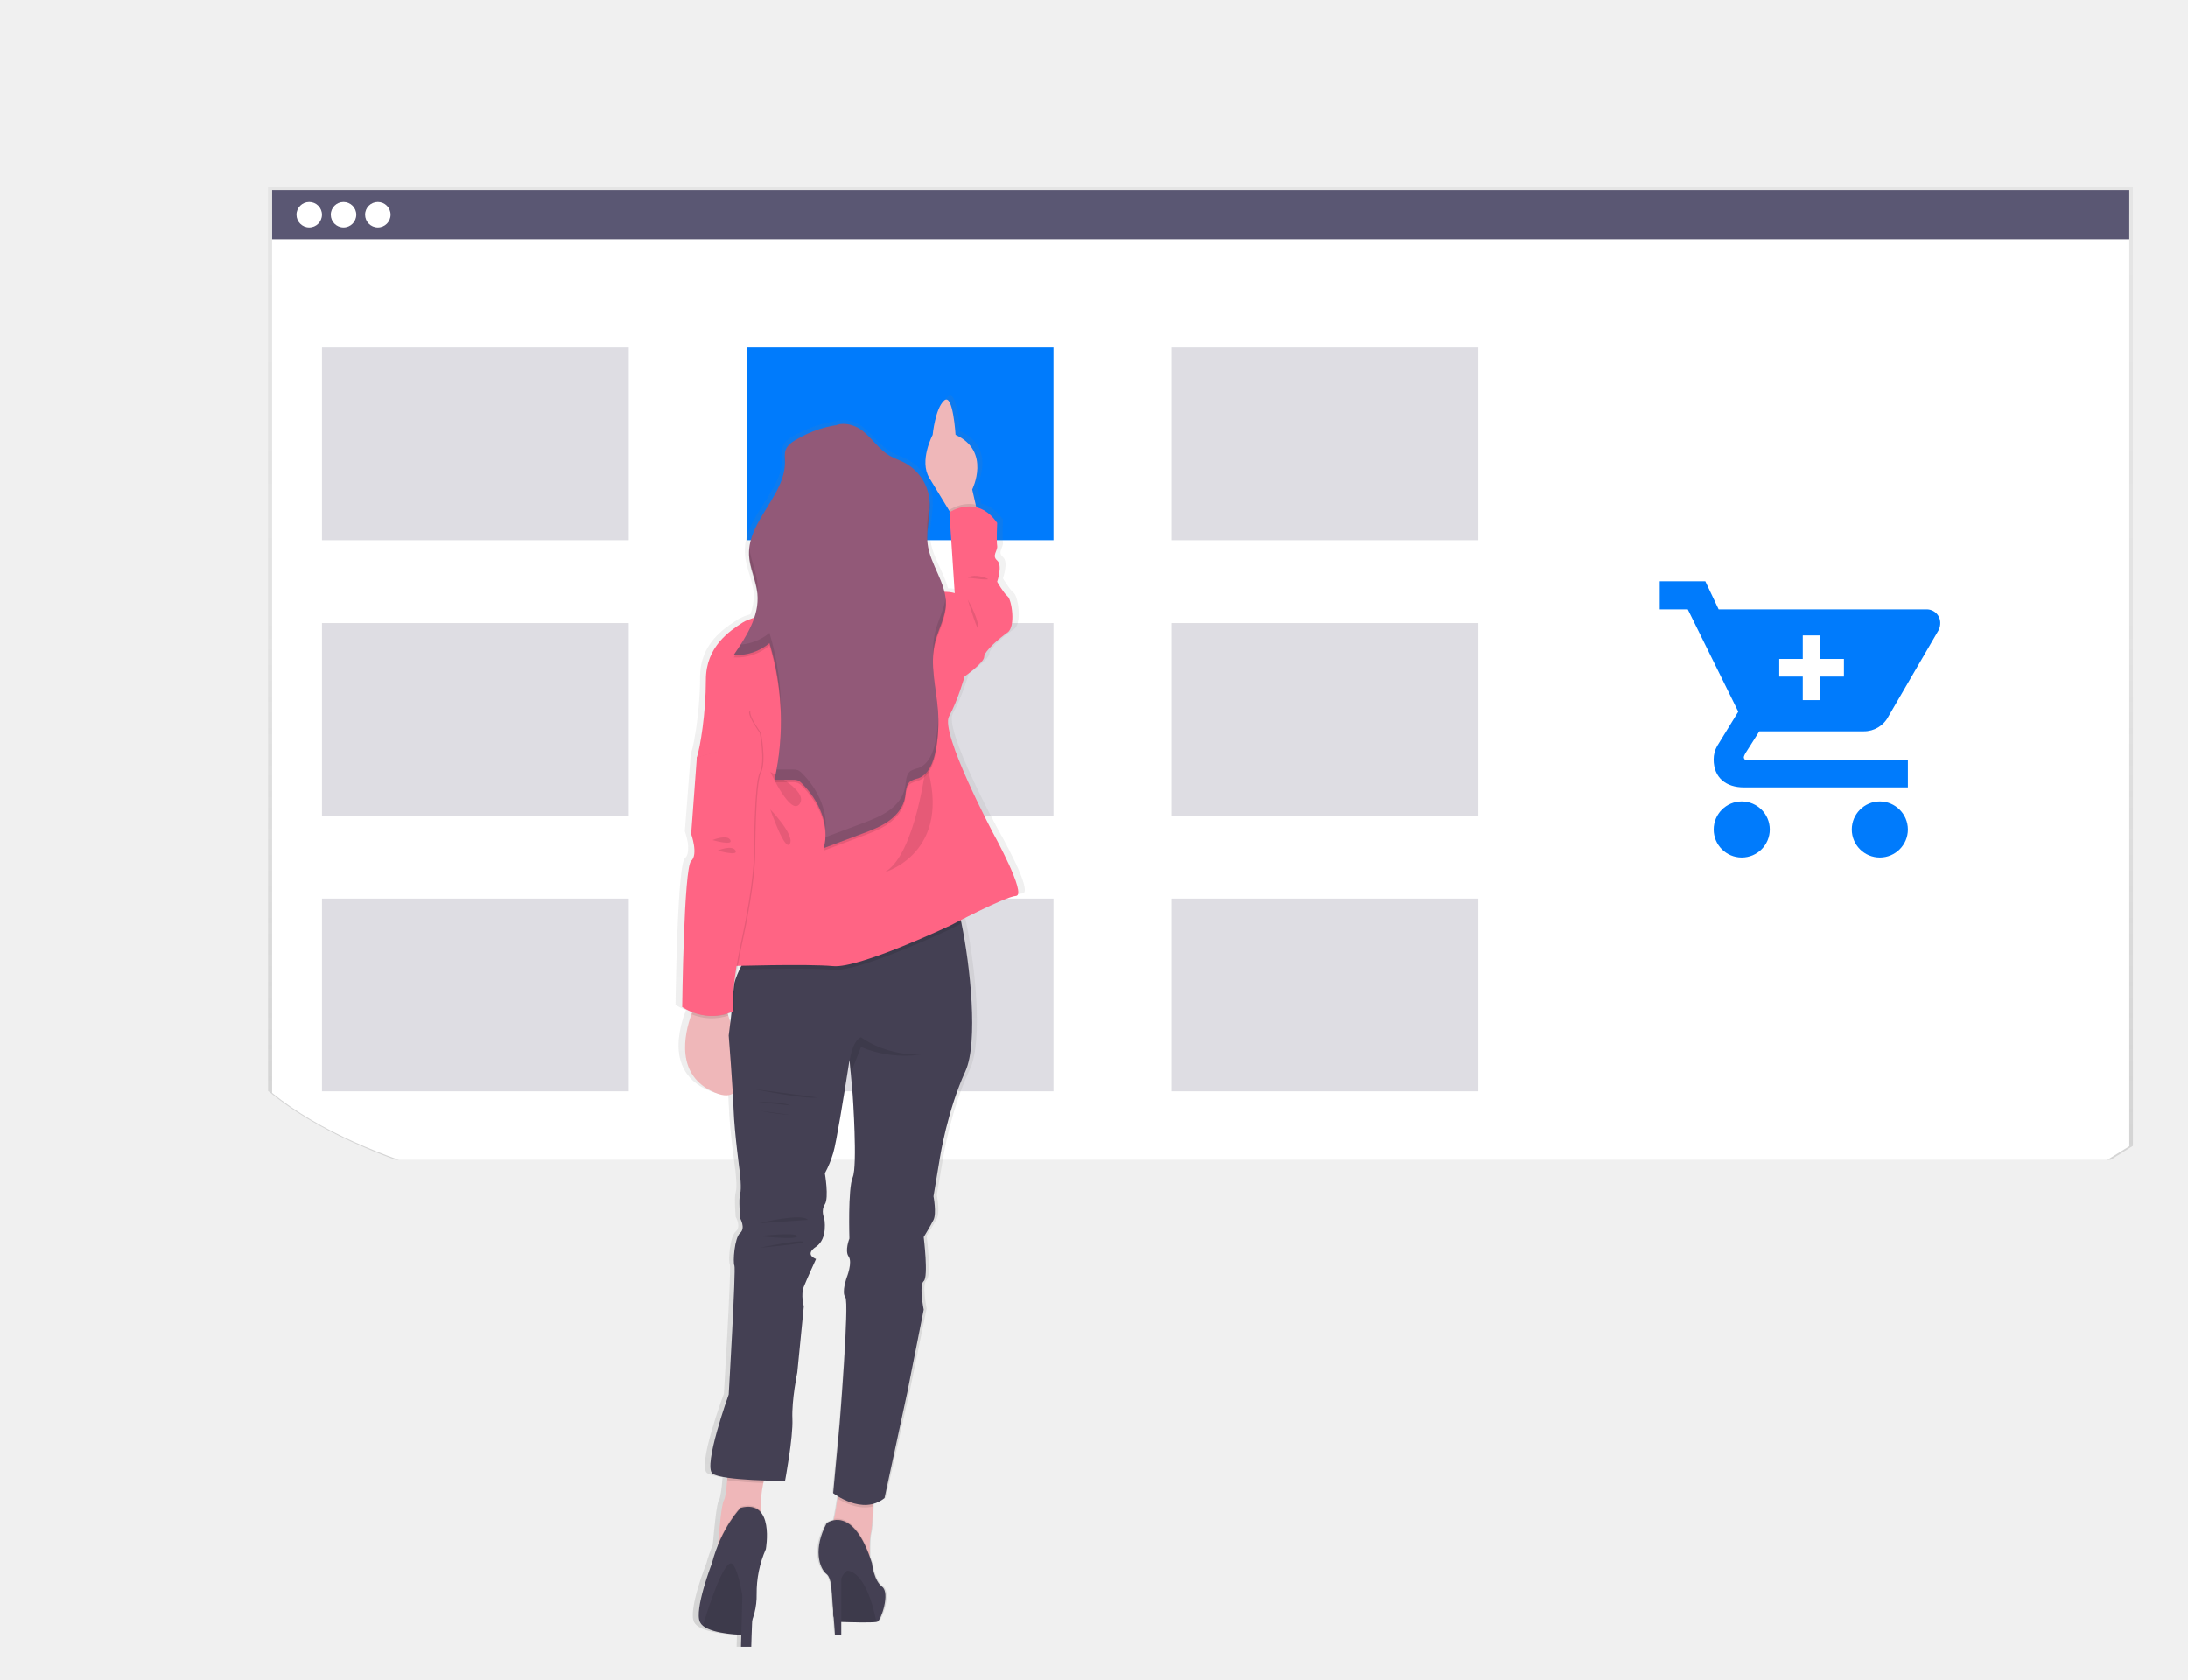
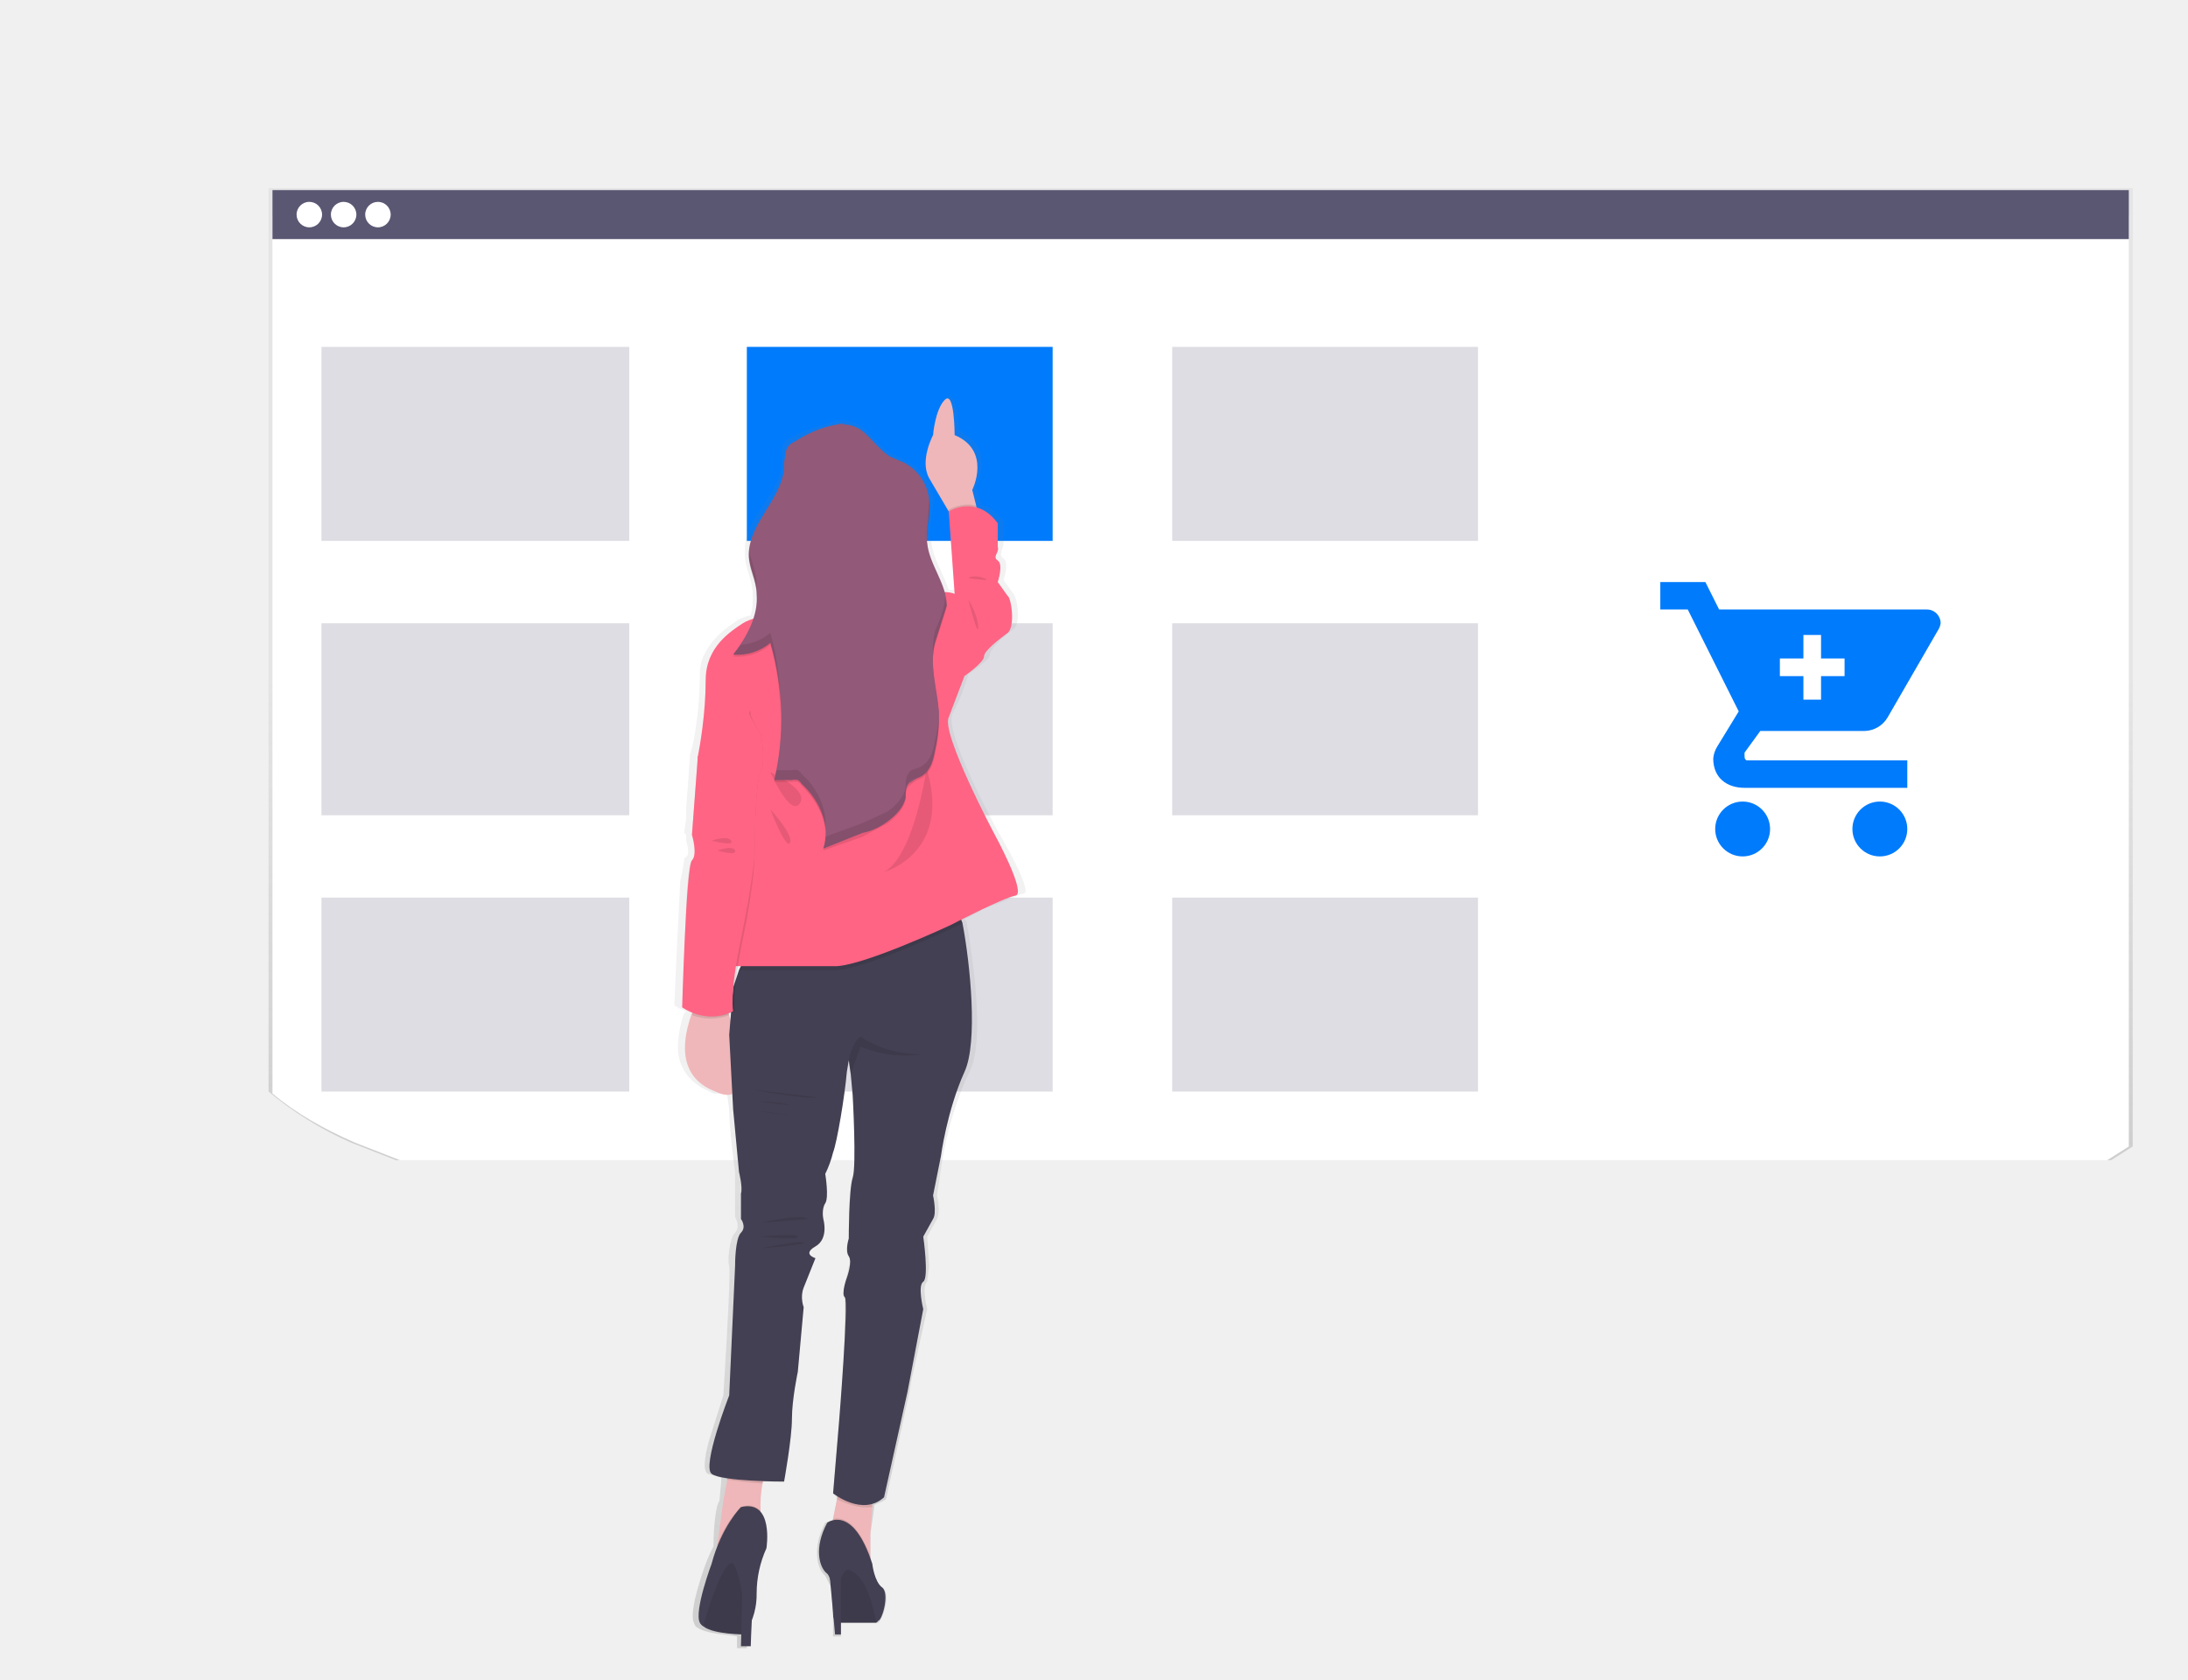
- <svg xmlns="http://www.w3.org/2000/svg" xmlns:xlink="http://www.w3.org/1999/xlink" data-name="Layer 1" width="1116.21" height="857.08">
+ <svg xmlns="http://www.w3.org/2000/svg" xmlns:xlink="http://www.w3.org/1999/xlink" width="1116.2" height="857.1" data-name="Layer 1">
  <defs>
-     <linearGradient id="a" x1="654.32" y1="613.24" x2="654.32" y2="117" gradientUnits="userSpaceOnUse">
-       <stop offset="0" stop-color="gray" stop-opacity=".25" />
-       <stop offset=".54" stop-color="gray" stop-opacity=".12" />
+     <linearGradient id="a" x1="654.3" x2="654.3" y1="613.2" y2="117" gradientUnits="userSpaceOnUse">
+       <stop offset="0" stop-color="gray" stop-opacity=".3" />
+       <stop offset=".5" stop-color="gray" stop-opacity=".1" />
      <stop offset="1" stop-color="gray" stop-opacity=".1" />
    </linearGradient>
-     <linearGradient id="b" x1="475.65" y1="861.71" x2="475.65" y2="223.28" xlink:href="#a" />
+     <linearGradient xlink:href="#a" id="b" x1="475.6" x2="475.6" y1="861.7" y2="223.3" />
  </defs>
  <g data-name="browser">
-     <path d="M1130 606.13V117H178.65v461.07c12.15 10.14 26.76 18.67 42 25.68q11.26 5.19 23 9.49h875z" transform="translate(-41.9 -21.46)" fill="url(#a)" />
-     <path d="M1086.26 584.87V109.54H138.83v448.1c12.1 9.86 26.65 18.15 41.8 25q11.22 5 22.92 9.22h871.38z" fill="#fff" />
-     <path fill="#5a5773" d="M138.84 96.93h947.42v25.14H138.84z" />
+     <path fill="url(#a)" d="M1130 606V117H179v461c12 10 26 19 42 26l23 9h875z" transform="translate(-42 -21)" />
+     <path fill="#fff" d="M1086 585V110H139v448c12 10 26 18 42 25l23 9h871z" />
+     <path fill="#5a5773" d="M139 97h947v25H139z" />
  </g>
-   <g data-name="buttons" fill="#fff">
-     <circle cx="157.76" cy="109.5" r="6.5" />
-     <circle cx="175.26" cy="109.5" r="6.5" />
-     <circle cx="192.76" cy="109.5" r="6.5" />
+   <g fill="#fff" data-name="buttons">
+     <circle cx="157.8" cy="109.5" r="6.5" />
+     <circle cx="175.3" cy="109.5" r="6.5" />
+     <circle cx="192.8" cy="109.5" r="6.5" />
  </g>
  <g data-name="boxes">
-     <path fill="#007bfc" d="M380.95 177.32h156.5v98.34h-156.5z" />
-     <path fill="#5a5773" opacity=".2" d="M164.26 177.32h156.5v98.34h-156.5zM597.64 177.32h156.5v98.34h-156.5zM164.26 317.91h156.5v98.34h-156.5zM380.95 317.91h156.5v98.34h-156.5zM597.64 317.91h156.5v98.34h-156.5zM164.26 458.49h156.5v98.34h-156.5zM380.95 458.49h156.5v98.34h-156.5zM597.64 458.49h156.5v98.34h-156.5z" />
+     <path fill="#007bfc" d="M381 177h156v99H381z" />
+     <path fill="#5a5773" d="M164 177h157v99H164zm434 0h156v99H598zM164 318h157v98H164zm217 0h156v98H381zm217 0h156v98H598zM164 458h157v99H164zm217 0h156v99H381zm217 0h156v99H598z" opacity=".2" />
  </g>
  <g data-name="woman">
-     <path d="M551.37 445.2s-28.11-51.38-23.37-59.74 8.23-20.46 8.23-20.46 10.38-7.1 10.38-10 8.22-9.61 12.55-12.53 2.16-16.71 0-18.38-5.59-7.52-5.59-7.52 3-8.35 0-10.86.44-5 0-7.52 0-11.69 0-11.69c-3.51-4.88-7.4-7.16-11.06-8l-.32-1.32-1.85-7.79s9-17.25-5.6-26.28a24.4 24.4 0 00-3.23-1.7s0-.42-.08-1.13c-.2-2.58-.81-9-2.12-13.21-.76-2.42-1.75-4.05-3-3.68a2 2 0 00-.82.47 9.12 9.12 0 00-1.55 1.83.41.41 0 01-.07.11 31.36 31.36 0 00-3.44 9.55 55.16 55.16 0 00-1 6 33 33 0 00-1.67 3.71c-1.77 4.59-3.84 12.54-.07 18.42 3.2 5 7.51 11.87 10.64 16.87l.1.16.19.31-.33.21v.77l.29 4.21 2.42 36.38a15.45 15.45 0 00-2.22-.47 20.17 20.17 0 00-3.23-.21c-2.11-8.29-7.9-16-9-24.66a22.87 22.87 0 01-.17-2.61c.09-5.45 1.45-10.92 1.34-16.36 0-1 0-2-.1-3 0-.27-.05-.55-.08-.83a24.59 24.59 0 00-13.37-18.63c-2.51-1.25-5.23-2.08-7.67-3.45-5.64-3.16-9.25-8.86-14.37-12.77-3.81-2.91-9.5-4.47-13.75-3a63.49 63.49 0 00-6.69 1.38 60.35 60.35 0 00-15.31 6.36c-.65.39-1.3.79-1.92 1.25a8.46 8.46 0 00-3.09 3.61 9.46 9.46 0 00-.48 3.89c0 .95 0 1.92.06 2.87-.28 16-17.52 28.38-18.94 44 0 .37-.06.74-.08 1.11v2.96c.25 6.85 3.81 13.23 4.46 20.05.06.61.09 1.21.1 1.82a30.24 30.24 0 01-1.77 9.18 26.87 26.87 0 00-6.21 2.52c-5.24 3.37-14.7 9.19-18.15 20.32a29.76 29.76 0 00-1.31 8.92 186.26 186.26 0 01-2.92 31.85 59.53 59.53 0 01-1.84 7.83 1.84 1.84 0 00-.06.77l-2.08 27-.37 4.75-.52 6.76s.15.41.37 1.1a31.8 31.8 0 01.82 3.12 16.78 16.78 0 01.27 7 4.82 4.82 0 01-1.46 2.57 1.08 1.08 0 00-.17.19c-.59.83-1.12 3.3-1.58 6.88-.18 1.4-.35 3-.52 4.66-1 10.65-1.62 26.59-2 39.77-.36 13-.49 23.27-.49 23.27a26.54 26.54 0 005.37 2.66c-.14.35-.29.71-.43 1.09a52.53 52.53 0 00-3.26 13.74c-.84 9.83 1.91 20.75 15.62 26.37a22.06 22.06 0 002.69.92c3 .8 5.21.58 6.84-.42 0 .59.07 1.16.1 1.73.14 2.44.26 4.67.32 6.54.43 11.7 3.33 32.16 3.33 32.16s1 8.36.13 10.86 0 12.53 0 12.53 3 5 0 7.52-3.89 15-3 16.71a.56.56 0 01.05.19c.66 4.15-3.07 65.81-3.07 65.81s-3.53 9.44-6.34 19.24c-2.74 9.54-4.8 19.42-2.26 21.27 1.26.92 4.19 1.61 7.91 2.14 0 .41-.06.82-.1 1.24-.36 4.41-.93 9.16-1.75 10.36-1.19 1.7-2.44 14.88-3.05 22l-.06.79a73.7 73.7 0 00-3.22 9.34s-9.57 24-6.33 30.23a5.11 5.11 0 001.19 1.47 2.7 2.7 0 00.31.28c4.61 3.69 16.16 4.46 20.35 4.63l-.16 5.94v.22h5.45v-.15c0-.75.12-4.19.3-8.79 0-.82.06-1.68.1-2.56 0-.69.07-1.39.1-2.11a37 37 0 002.37-13.35 58.58 58.58 0 012.1-15.48 43 43 0 012.77-7.55s1.7-9-.67-15.37a11.1 11.1 0 00-2-3.46v-.64-.73-.63a57.69 57.69 0 011.28-12.82 1.42 1.42 0 010-.2c.08-.35.17-.68.26-1l.06-.22 1.77.06c5.43.15 9.42.15 9.42.15s4.33-22.14 3.9-31.74v-1.3c-.15-9.54 2.62-22.51 2.62-22.51l3.49-33.85s-1.73-5.86 0-10c1.07-2.58 3.28-7.37 4.82-10.67.72-1.53 1.29-2.73 1.53-3.25l.14-.28a6.47 6.47 0 01-1.54-.77c-1.41-.94-2.67-2.78 1.55-5.49 6.49-4.18 4.33-14.62 4.33-14.62s-1.91-3.76.34-7.1 0-15.87 0-15.87a52.47 52.47 0 004.44-10.45c1.61-5 5.68-29.45 7.6-41.24.63-3.87 1-6.37 1-6.37l.06.61.06.66.54 5.57.07.74 1 10.53s2 27.68.75 38.53v.2a12.82 12.82 0 01-.73 3.29c-2.3 5.2-1.88 25.86-1.76 30.43v.92c0 .25-1.63 4.08-1.22 7.06a4.53 4.53 0 00.79 2.1 5.32 5.32 0 01.77 3.25v.1a11.81 11.81 0 01-.12 1.44 27.46 27.46 0 01-1.52 5.66s-2.32 6.1-1.44 9.29a2.94 2.94 0 00.57 1.13 2.67 2.67 0 01.33 1.2.43.43 0 000 .11c.81 6.73-1.28 36.44-2.52 52.7-.5 6.42-.86 10.74-.86 10.74l-3.43 35.5.34.24c.39.28 1.12.76 2.1 1.34v.08l-.15 1.07c-.49 3.42-1.15 7.4-1.87 10.44-.06.23-.11.45-.17.66a9.57 9.57 0 00-3.67 1.47c-7.28 12.93-4.06 23.18 0 26.16 1.15.84 1.93 3.19 2.45 6.11l1 12.89v1.48a3.84 3.84 0 00.19 1.18l.31 3.91.42 5.44h3.32V849h.18c5.24.18 13.69.4 17.37.11h.1c.39 0 .72-.07 1-.11a2.51 2.51 0 00.58-.16c1.95-.94 6.81-14.72 2.43-17.85s-5.35-12-5.35-12c-.38-1.16-.76-2.26-1.15-3.31V815c-.12-4.29-.07-8.94.52-11.46.66-2.77 1-8.59 1.14-13.69v-1.27a17.07 17.07 0 002.23-.73l.16-.07a15.71 15.71 0 003.73-2.21L506 731.33l1.29-6.31 7.35-35.89s-2.59-12.53 0-14.61c.95-.76 1.21-4 1.15-7.75-.1-6.56-1.15-14.81-1.15-14.81s3.46-5.43 5.2-8.77 0-12.11 0-12.11l3.41-20.08s3.9-23.81 13.41-43.86c7-14.75 2.54-54.58-2-75.78-.12-.55-.24-1.09-.36-1.61v-.08c2.14-1.06 4.76-2.34 7.56-3.68l1.06-.5c3.55-1.67 7.31-3.39 10.68-4.82l.22-.09a74.58 74.58 0 017.43-2.78 12.47 12.47 0 012.28-.47c6.01-.39-12.16-32.13-12.16-32.13zm-135.31 67.95h1.8c-.21.39-.41.79-.61 1.19-.12.24-.24.47-.35.71-.66 1.37-1.27 2.77-1.77 4.14.2-1.48.45-3.09.73-4.81.07-.38.14-.83.2-1.23zm-4.86 26.07a.74.74 0 000-.14l-.15-.47c-.11-.32-.21-.64-.31-1q.93-.28 1.89-.63h.13v.33c-.05.47-.11.94-.17 1.4a1 1 0 010 .18c0 .38-.09.74-.13 1.1-.09.72-.18 1.42-.26 2.09-.19-.63-.38-1.25-.58-1.86-.2-.33-.31-.67-.42-1z" transform="translate(-41.9 -21.46)" fill="url(#b)" />
-     <path d="M499.1 263.46l-10.8 3.82-3.92-6.5c-3-5-7.16-11.84-10.23-16.81-5.42-8.74 1.67-22.06 1.67-22.06s1.28-13.37 5.84-17.49 5.83 17.49 5.83 17.49c18.31 8.32 8.5 27.89 8.5 27.89l1.78 7.76z" fill="#efb7b9" />
-     <path d="M499.1 263.46l-10.8 3.82-3.92-6.5v-.57s6.19-4.25 13.41-2.65z" opacity=".1" />
-     <path d="M481.66 307.26l5.41-4.58-2.71-41.22s14-9.58 24.36 5.41c0 0-.42 9.16 0 11.66s-2.91 5 0 7.49 0 10.83 0 10.83 3.29 5.83 5.37 7.49 4.17 15.41 0 18.32-11.99 9.58-11.99 12.49-10 10-10 10l-8.78-11.61z" fill="#ff6484" />
-     <path d="M364.66 557.48c-20.18-8.56-15.7-29.47-11.9-40a54.46 54.46 0 012.67-6.24l11.32-6.87s2.31 5.89 4.78 13.79c5.73 18.38 12.32 47.47-6.87 39.32zM392.4 748.27a34 34 0 00-3 8.42 60.81 60.81 0 00-1.3 14.33c.08 3.33.36 5.51.36 5.51l-22.48 15.46s.13-1.81.35-4.47c.58-7.08 1.79-20.22 2.93-21.92.79-1.18 1.34-5.92 1.69-10.32s.49-8.26.49-8.26 27.05-10.14 20.96 1.25zM445.49 759.36s0 4.3-.16 9.3-.46 10.9-1.09 13.65c-.58 2.52-.62 7.15-.51 11.42.15 5 .51 9.5.51 9.5s-22.95-21.7-20.61-23.42c.63-.46 1.25-2.31 1.82-4.77.7-3 1.33-7 1.8-10.4.56-4.05.91-7.31.91-7.31z" fill="#efb7b9" />
-     <path d="M392.4 748.27a34 34 0 00-3 8.42 183.72 183.72 0 01-18.4-1.41c.34-4.3.49-8.26.49-8.26s27-10.14 20.91 1.25zM445.49 759.36s0 4.3-.16 9.3c-7.16 1.83-14.52-1.83-18.08-4 .56-4.05.91-7.31.91-7.31z" opacity=".1" />
-     <path d="M492.48 546.66c-9.16 20-12.91 43.72-12.91 43.72l-3.33 20s1.67 8.74 0 12.07-5 8.75-5 8.75 2.5 20.4 0 22.48 0 14.57 0 14.57l-8.33 42-11.66 54.12c-11.24 9.17-26.2-2.49-26.2-2.49l3.3-35.39s5-62 2.92-64.54.83-10.41.83-10.41 2.92-7.5.84-10.41.41-9.16.41-9.16-.83-25.4 1.67-31.23 0-41.89 0-41.89l-1-11.23-.58-6.22-.05-.61s-.38 2.49-1 6.35c-1.84 11.75-5.76 36.1-7.31 41.11a53.53 53.53 0 01-4.27 10.41s2.16 12.49 0 15.82-.33 7.08-.33 7.08 2.08 10.41-4.17 14.57 0 6.25 0 6.25-4.58 10-6.24 14.15 0 10 0 10l-3.33 33.72s-2.92 14.15-2.5 23.73-3.75 31.64-3.75 31.64-32.06 0-37-3.75 8.25-40.33 8.25-40.33 3.75-64.12 2.91-65.78 0-14.16 2.92-16.65 0-7.5 0-7.5-.83-10 0-12.49-.13-10.83-.13-10.83-2.79-20.4-3.2-32.06-2.5-37.88-2.5-37.88 2.18-16.22 2.51-23.94c.12-2.84 1.39-6.39 3-9.73a86.81 86.81 0 016.2-10.88s98.65-29.16 102.79-26.26c1.1.77 2.7 6 4.28 13.57 4.4 21.15 8.7 60.85 1.96 75.55z" fill="#444053" />
-     <circle cx="431.7" cy="263.46" r="28.73" fill="#a1616a" />
-     <path d="M490.52 471.13c-3.31 1.7-5.53 2.87-5.53 2.87s-46.63 22.07-59.89 20.82c-10.26-1-36.45-.43-47.86-.15a86.81 86.81 0 016.2-10.88s98.66-29.15 102.8-26.25c1.1.79 2.7 6 4.28 13.59z" opacity=".1" />
-     <path d="M411.71 309.34s-26.61 4.2-32.89 8.32-18.72 12.08-18.72 29.15-2.91 34.56-4.58 39.55 26.23 45.38 26.23 45.38l-10 61.21s40-1.25 53.32 0S485 472.13 485 472.13s27.48-14.57 33.31-15-11.66-32.06-11.66-32.06-27.07-51.2-22.49-59.53 7.94-20.4 7.94-20.4l-5-42.46s-7.49-2.5-13.74 2.08-27.48 2.08-27.48 2.08z" fill="#ff6484" />
-     <path d="M366.54 383.45l-10.44 2.91-2.89 39.18s3.75 10.41 0 13.74-4.58 74.53-4.58 74.53 12.08 8.74 26.23 2.08c0 0-2.08-7.91 4.17-36.64s6.24-43.3 6.24-43.3 0-35.81 2.92-41.64 0-20.4 0-20.4-5.83-7.91-5.42-10.82-16.23 20.36-16.23 20.36z" opacity=".1" />
-     <path d="M371.53 518.19a26.59 26.59 0 01-18.77-.68 54.46 54.46 0 012.67-6.24l11.32-6.87s2.35 5.89 4.78 13.79z" opacity=".1" />
-     <path d="M365.91 383.45l-10.41 2.91-2.91 39.18s3.75 10.41 0 13.74-4.58 74.53-4.58 74.53 12.09 8.73 26.23 2.04c0 0-2.08-7.91 4.16-36.64s6.25-43.3 6.25-43.3 0-35.81 2.91-41.64 0-20.4 0-20.4-5.83-7.91-5.41-10.82-16.24 20.4-16.24 20.4z" fill="#ff6484" />
-     <path d="M472.5 389.69s-5.41 46.63-21.24 55.38c0 0 35.39-9.99 21.24-55.38zM392.98 393.86s19.56 9.57 15 16.23-15-16.23-15-16.23zM392.98 413.01s12.49 12.91 10 17.49-10-17.49-10-17.49zM493.73 306.01s4.9 8.32 5.37 13.74-5.37-13.74-5.37-13.74zM493.73 294.77s2.46-2.09 8.74 0-8.74 0-8.74 0zM469.69 538.12a57.9 57.9 0 01-30.45-3.9l-5.25 13.44-.58-6.22c.86-5.22 2.53-10.81 5.83-12.22 0 0 11.56 9.21 30.45 8.9zM384.28 555.61s25.61 5.31 32.79 4.37zM386.94 562.32s10.93-.47 16.39 1.72zM388.19 566.85a98 98 0 0015.14 2zM387.56 624.15c.47-.31 21.86-5.31 24.52-1.72zM387.56 630.71s18.58-2.19 19.05 0-19.05 0-19.05 0zM387.56 636.64s19.83-4.1 22.17-3.1-22.17 3.1-22.17 3.1zM388.5 776.54L366.02 792s.13-1.81.35-4.47c5-12.3 11.51-18.79 11.51-18.79 5.07-1.32 8.27-.1 10.26 2.29.08 3.32.36 5.51.36 5.51z" opacity=".1" />
-     <path d="M390.69 790.43a55.79 55.79 0 00-4.69 23 35.67 35.67 0 01-4.76 18.51 18.24 18.24 0 01-1.58 2.26s-15.62-.13-21.09-4.66a5.41 5.41 0 01-1.47-1.8c-3.13-6.24 6.09-30.13 6.09-30.13 4.84-18.42 14.67-28.26 14.67-28.26 17.51-4.53 12.83 21.08 12.83 21.08z" fill="#444053" />
-     <path d="M381.24 831.89a18.24 18.24 0 01-1.58 2.26s-15.62-.13-21.09-4.66c2.69-8.9 11.27-35.83 15.29-31.25 3.78 4.3 6.41 24.99 7.38 33.65z" opacity=".1" />
-     <path d="M379.1 799.91l-1.09 40.34h5.24s.85-35.39 3.19-40.34-7.34 0-7.34 0z" fill="#444053" />
-     <path d="M444.24 803.23s-22.95-21.7-20.61-23.42c.63-.46 1.25-2.31 1.82-4.77 4.41-.77 12 1.07 18.28 18.69.15 5 .51 9.5.51 9.5z" opacity=".1" />
-     <path d="M447.67 827.43a2.33 2.33 0 01-.55.16c-2.7.47-12.65.2-18.22 0a3.94 3.94 0 01-3.81-3.93c0-1.5 0-3.33-.12-5.28-.26-6.16-1-13.49-3.21-15.14-3.91-3-7-13.18 0-26.07 0 0 13.42-10.25 23.1 20.56 0 0 .94 8.79 5.15 11.91s-.46 16.9-2.34 17.79z" fill="#444053" />
-     <path d="M447.1 827.59c-2.7.47-12.65.2-18.22 0a3.94 3.94 0 01-3.81-3.93c0-1.5 0-3.33-.12-5.28 1.69-7.46 4.12-15.14 7.25-16.89.02-.01 9.49-1.08 14.9 26.1z" opacity=".1" />
-     <path fill="#444053" d="M423.46 800.58l2.52 33.57h3.2v-36.43l-5.72 2.86z" />
-     <path d="M431.28 217.68a57.42 57.42 0 00-25.62 8.23c-2 1.21-4 2.68-4.83 4.85-.72 1.88-.42 4-.39 6 .27 17.22-18.93 30.25-18.33 47.46.24 6.83 3.67 13.19 4.3 20 1.05 11.36-5.67 21.81-12.11 31.22a25.86 25.86 0 0018.25-6.05 138.39 138.39 0 012.55 69.75h9.21a7 7 0 012.69.33 6.76 6.76 0 012.13 1.59c8.61 8.57 14.38 21.24 11.09 32.94l19.6-7.35c4.69-1.76 9.45-3.55 13.53-6.45s7.5-7.11 8.36-12.05c.53-3 .36-6.58 2.83-8.32a15.4 15.4 0 013.86-1.43c5.38-1.9 7.76-8.12 8.86-13.72a79 79 0 001.25-20.87c-.87-11.7-4.33-23.58-1.48-35 1.61-6.41 5.19-12.38 5.48-19 .47-10.91-8.06-20.31-9.33-31.16-.89-7.56 1.84-15.21.95-22.77a24.46 24.46 0 00-12.87-18.57c-2.41-1.24-5-2.07-7.38-3.44-5.43-3.15-8.9-8.82-13.83-12.72s-13.14-5.37-16.85-.3z" opacity=".1" />
-     <path d="M431.28 216.43a57.42 57.42 0 00-25.62 8.23c-2 1.21-4 2.68-4.83 4.85-.72 1.88-.42 4-.39 6 .27 17.22-18.93 30.25-18.33 47.47.24 6.82 3.67 13.18 4.3 20 1.05 11.36-5.67 21.81-12.11 31.23a26 26 0 0018.25-6.05 138.34 138.34 0 012.55 69.73h9.21a7 7 0 012.69.34 6.58 6.58 0 012.13 1.58c8.61 8.58 14.38 21.24 11.09 32.94l19.6-7.35c4.69-1.76 9.45-3.55 13.53-6.45s7.5-7.11 8.36-12.05c.53-3 .36-6.58 2.83-8.32a15.4 15.4 0 013.86-1.43c5.38-1.9 7.76-8.12 8.86-13.72a79 79 0 001.28-20.89c-.87-11.7-4.33-23.58-1.48-35 1.61-6.41 5.19-12.38 5.48-19 .47-10.91-8.06-20.31-9.33-31.16-.89-7.56 1.84-15.2.95-22.77a24.48 24.48 0 00-12.87-18.57c-2.41-1.24-5-2.07-7.38-3.43-5.43-3.16-8.9-8.83-13.83-12.73s-13.14-5.37-16.85-.3z" fill="#925978" />
-     <g opacity=".1">
-       <path d="M400.42 231.35a11.12 11.12 0 00-.06 1.16c.03-.38.05-.77.06-1.16zM473.1 271.38c.36-5.3 1.54-10.62 1.1-15.9-.33 5.3-1.51 10.62-1.1 15.9zM386.41 297.73c-.58-6.2-3.47-12-4.15-18.19a22.8 22.8 0 00-.15 3.42c.24 6.75 3.59 13.06 4.27 19.78a27 27 0 00.03-5.01zM477.1 322.36a42.88 42.88 0 00-1 12.42 37.65 37.65 0 011-7.21c1.61-6.41 5.19-12.38 5.48-19a20.61 20.61 0 00-.16-3.52c-.78 5.95-3.89 11.49-5.32 17.31zM392.55 322.9a26 26 0 01-14.76 6c-1.14 1.78-2.32 3.52-3.49 5.24a26 26 0 0018.25-6.05 138 138 0 015.82 37.45 138.31 138.31 0 00-5.82-42.64zM477.29 378.19c-1.1 5.6-3.48 11.82-8.86 13.71a15 15 0 00-3.86 1.44c-2.47 1.74-2.3 5.34-2.83 8.32-.86 4.94-4.27 9.14-8.36 12s-8.84 4.7-13.53 6.46l-18.7 7a25.81 25.81 0 01-.9 5.55l19.6-7.35c4.69-1.76 9.45-3.55 13.53-6.45s7.5-7.11 8.36-12.05c.53-3 .36-6.58 2.83-8.32a15.4 15.4 0 013.86-1.43c5.38-1.9 7.76-8.12 8.86-13.72a78.42 78.42 0 001.41-17.7 78.3 78.3 0 01-1.41 12.54zM409.16 394.54a6.61 6.61 0 00-2.13-1.59 7.15 7.15 0 00-2.69-.34h-8.17c-.32 1.74-.66 3.48-1 5.21h9.21a7 7 0 012.69.34 6.58 6.58 0 012.13 1.58c6.3 6.28 11.07 14.74 11.89 23.42 1.01-10.38-4.37-21.06-11.93-28.62z" />
-     </g>
-     <path d="M363.47 428.62s7.44-3.12 9.1 0-9.1 0-9.1 0zM366.1 433.97s7.44-3.12 9.11 0-9.11 0-9.11 0z" opacity=".1" />
+     <path fill="url(#b)" d="M551 445s-28-51-23-60 8-20 8-20 11-7 11-10 8-10 12-13 2-16 0-18l-5-7s3-9 0-11 0-5 0-8v-11c-4-5-8-8-11-8l-1-2-2-8s9-17-5-26a24 24 0 0 0-3-2l-1-1c0-2 0-9-2-13 0-2-1-4-3-4a2 2 0 0 0-1 1 9 9 0 0 0-1 2 31 31 0 0 0-4 9 55 55 0 0 0-1 6 33 33 0 0 0-1 4c-2 5-4 13 0 18l10 17v1h1-1v1l1 4 2 36a15 15 0 0 0-2 0 20 20 0 0 0-3 0c-3-9-8-16-9-25a23 23 0 0 1-1-3l2-16v-4a25 25 0 0 0-14-18l-8-4c-5-3-9-9-14-13-4-3-9-4-14-3a63 63 0 0 0-6 2 60 60 0 0 0-16 6l-2 1a8 8 0 0 0-3 4 9 9 0 0 0 0 4v3c0 16-18 28-19 44v4c0 7 4 13 4 20v2a30 30 0 0 1-1 9 27 27 0 0 0-6 2c-6 4-15 10-19 21a30 30 0 0 0-1 9 186 186 0 0 1-3 31 60 60 0 0 1-2 8 2 2 0 0 0 0 1l-2 27v5l-1 7 1 1a32 32 0 0 1 0 3 17 17 0 0 1 1 7 5 5 0 0 1-2 2 1 1 0 0 0 0 1l-1 6-1 5-2 40-1 23a27 27 0 0 0 6 3l-1 1a53 53 0 0 0-3 14c-1 9 2 20 16 26a22 22 0 0 0 2 1h7v1l1 7c0 11 3 32 3 32v23s3 5 0 8-4 15-3 17c1 4-3 66-3 66l-6 19c-3 9-5 19-2 21l7 2v1l-1 11c-2 2-3 15-3 22v1a74 74 0 0 0-4 9s-9 24-6 30a5 5 0 0 0 1 2c5 4 17 4 21 5v6h5v-9l1-3v-2a37 37 0 0 0 2-13 59 59 0 0 1 2-16 43 43 0 0 1 3-7s2-9-1-16a11 11 0 0 0-2-3v-2a58 58 0 0 1 1-13l1-1h11s4-22 4-32v-1c0-10 3-23 3-23l3-34s-2-5 0-10l5-10 1-3v-1a6 6 0 0 1-1-1c-1 0-3-2 1-5 7-4 5-15 5-15s-2-3 0-7 0-16 0-16a52 52 0 0 0 5-10 624 624 0 0 0 8-48v2l1 5v1l1 10s2 28 1 39a13 13 0 0 1-1 3c-2 6-2 26-2 31v1l-1 7a5 5 0 0 0 1 2 5 5 0 0 1 1 3 12 12 0 0 1-1 2 27 27 0 0 1-1 5l-2 10a3 3 0 0 0 1 1 3 3 0 0 1 0 1 572 572 0 0 1-3 64l-3 35 2 2v1l-2 10v1a10 10 0 0 0-4 1c-7 13-4 24 0 27l3 6 1 13v1a4 4 0 0 0 0 1v10h4v-7h18a3 3 0 0 0 1 0c2-1 7-15 2-18s-5-12-5-12l-1-3v-12l2-14v-1a17 17 0 0 0 2-1 16 16 0 0 0 4-2l12-55 1-6 8-36s-3-12 0-14l1-8-1-15 5-9c2-4 0-12 0-12l3-20s4-24 14-44c7-15 2-54-2-76l-1-1 8-4 1-1 11-4a75 75 0 0 1 7-3 12 12 0 0 1 3-1c6 0-13-32-13-32zm-135 68h2l-1 1v1l-2 4a183 183 0 0 1 1-6zm-5 26v-1l2-1v2l-1 1v2-2l-1-1z" transform="translate(-42 -21)" />
+     <path fill="#efb7b9" d="m499 263-11 4-4-6-10-17c-5-9 2-22 2-22s1-13 6-18 5 18 5 18c19 8 9 28 9 28l2 8z" />
+     <path d="m499 263-11 4-4-6v-1s7-4 14-2z" opacity=".1" />
+     <path fill="#ff6484" d="m482 307 5-4-3-42s14-9 25 6v12c1 3-3 5 0 7s0 11 0 11l5 7c2 1 4 16 0 19s-12 9-12 12-10 10-10 10l-9-11z" />
+     <path fill="#efb7b9" d="M365 557c-21-8-16-29-12-40a54 54 0 0 1 2-6l12-7 5 14c5 19 12 48-7 39zm27 191a34 34 0 0 0-3 9 61 61 0 0 0-1 14v6l-22 15v-4l3-22 2-11v-8s27-10 21 1zm53 11v10l-1 13v21s-23-21-20-23l1-5 2-10 1-8z" />
+     <path d="M392 748a34 34 0 0 0-3 9 184 184 0 0 1-18-2v-8s27-10 21 1zm53 11v10c-7 1-14-2-18-4l1-8z" opacity=".1" />
+     <path fill="#444053" d="M492 547c-9 20-12 43-12 43l-4 20s2 9 0 12l-5 9s3 21 0 23 0 14 0 14l-8 42-12 54c-11 10-26-2-26-2l3-36s5-62 3-64 1-10 1-10 3-8 1-11 0-9 0-9 0-25 2-31 0-42 0-42l-1-11-1-7-1 6c-1 12-5 36-7 41a54 54 0 0 1-4 11s2 12 0 15-1 8-1 8 3 10-4 14 0 6 0 6l-6 15c-2 5 0 10 0 10l-3 33s-3 14-3 24-4 32-4 32-32 0-37-4 9-40 9-40l3-66c0-1 0-14 3-17s0-7 0-7v-13c1-3-1-11-1-11l-3-32-2-38 2-24 3-9a87 87 0 0 1 6-11s99-29 103-26l5 13c4 21 8 61 1 76z" />
+     <circle cx="431.7" cy="263.5" r="28.7" fill="#a1616a" />
+     <path d="m491 471-6 3s-47 22-60 21h-48a87 87 0 0 1 6-11s99-29 103-26l5 13z" opacity=".1" />
+     <path fill="#ff6484" d="M412 309s-27 5-33 9-19 12-19 29-3 34-4 39 26 46 26 46l-10 61h53c13 1 60-21 60-21s27-14 33-15-11-32-11-32-27-51-23-59l8-21-5-42s-7-3-14 2-27 2-27 2z" />
+     <path d="m367 383-11 3-3 40s4 10 0 13-4 75-4 75 12 9 26 2c0 0-2-8 4-37s6-43 6-43 0-36 3-42 0-20 0-20-6-8-5-11-16 20-16 20z" opacity=".1" />
+     <path d="M372 518a27 27 0 0 1-19 0 54 54 0 0 1 2-7l12-7 5 14z" opacity=".1" />
+     <path fill="#ff6484" d="m366 383-10 3-3 40s3 10 0 13-5 75-5 75 12 9 26 2c0 0-2-8 4-37s7-43 7-43 0-36 3-42 0-20 0-20-6-8-6-11-16 20-16 20z" />
+     <path d="M473 390s-6 46-22 55c0 0 36-10 21-55zm-80 4s20 9 15 16-15-16-15-16zm0 19s12 13 10 17-10-17-10-17zm101-107s5 8 5 14-5-14-5-14zm0-11s2-2 8 0-8 0-8 0zm-24 243a58 58 0 0 1-31-4l-5 14-1-7c1-5 3-10 6-12 0 0 12 9 31 9zm-86 18s26 5 33 4zm3 6s11 0 16 2zm1 5a98 98 0 0 0 15 2zm0 57s21-5 24-2zm0 7s18-2 19 0-19 0-19 0zm0 6s19-4 22-3-22 3-22 3zm1 140-23 15v-4c5-13 12-19 12-19 5-2 8 0 10 2v6z" opacity=".1" />
+     <path fill="#444053" d="M391 790a56 56 0 0 0-5 23 36 36 0 0 1-5 19 18 18 0 0 1-1 2s-16 0-21-4a5 5 0 0 1-2-2c-3-6 6-30 6-30 5-19 15-29 15-29 17-4 13 21 13 21z" />
+     <path d="M381 832a18 18 0 0 1-1 2s-16 0-21-5c2-8 11-35 15-31 4 5 6 25 7 34z" opacity=".1" />
+     <path fill="#444053" d="m379 800-1 40h5s1-35 3-40-7 0-7 0z" />
+     <path d="M444 803s-23-21-20-23l1-5c5-1 12 1 19 19v9z" opacity=".1" />
+     <path fill="#444053" d="M448 827a2 2 0 0 1-1 1h-18a4 4 0 0 1-4-4v-6c0-6-1-13-3-15-4-3-7-13 0-26 0 0 13-10 23 21 0 0 1 9 5 12s0 17-2 17z" />
+     <path d="M447 828h-18a4 4 0 0 1-4-4v-6c2-7 4-15 7-17 0 0 10-1 15 27z" opacity=".1" />
+     <path fill="#444053" d="m423 801 3 33h3v-36l-6 3z" />
+     <path d="M431 218a57 57 0 0 0-25 8l-5 5-1 6c1 17-18 30-18 47 0 7 4 13 4 20 1 12-5 22-12 31a26 26 0 0 0 19-6 138 138 0 0 1 2 70h9a7 7 0 0 1 3 0 7 7 0 0 1 2 2c9 9 15 21 11 33l20-7 13-7c4-3 8-7 9-12 0-3 0-6 3-8a15 15 0 0 1 3-2c6-2 8-8 9-13a79 79 0 0 0 2-21c-1-12-5-24-2-35l6-19c0-11-9-21-10-31-1-8 2-16 1-23a24 24 0 0 0-13-19l-7-3c-6-3-9-9-14-13s-13-5-17 0z" opacity=".1" />
+     <path fill="#925978" d="M431 216a57 57 0 0 0-25 9c-2 1-4 2-5 5l-1 6c1 17-18 30-18 47 0 7 4 13 4 20 1 11-5 22-12 31a26 26 0 0 0 19-6 138 138 0 0 1 2 70h9a7 7 0 0 1 3 0 7 7 0 0 1 2 2c9 8 15 21 11 33l20-8c5-1 9-3 13-6s8-7 9-12c0-3 0-7 3-8a15 15 0 0 1 3-2c6-2 8-8 9-14a79 79 0 0 0 2-20c-1-12-5-24-2-35l6-19c0-11-9-21-10-32-1-7 2-15 1-22a24 24 0 0 0-13-19l-7-3c-6-4-9-9-14-13s-13-5-17 0z" />
+     <path d="M400 231a11 11 0 0 0 0 2v-2zm73 40c0-5 2-10 1-16l-1 16zm-87 27c0-6-3-12-4-18a23 23 0 0 0 0 3c0 7 4 13 4 20a27 27 0 0 0 0-5zm91 24a43 43 0 0 0-1 13 38 38 0 0 1 1-7l6-19a21 21 0 0 0-1-4c0 6-3 12-5 17zm-84 1a26 26 0 0 1-15 6l-4 5a26 26 0 0 0 19-6 138 138 0 0 1 5 38 138 138 0 0 0-5-43zm84 55c-1 6-3 12-9 14a15 15 0 0 0-3 1c-3 2-3 6-3 9-1 5-5 9-9 12l-13 6-19 7a26 26 0 0 1-1 6l20-8c5-1 9-3 13-6s8-7 9-12c0-3 0-7 3-9a15 15 0 0 1 3-1c6-2 8-8 9-14a78 78 0 0 0 2-17 78 78 0 0 1-2 12zm-68 17a7 7 0 0 0-2-2 7 7 0 0 0-3 0h-8l-1 5h9a7 7 0 0 1 3 0 7 7 0 0 1 2 2c6 6 11 14 12 23 1-10-4-21-12-28zm-46 34s8-3 10 0-10 0-10 0zm3 5s8-3 9 0-9 0-9 0z" opacity=".1" />
  </g>
-   <path d="M888.53 408.91a14.31 14.31 0 1014.31 14.31 14.35 14.35 0 00-14.31-14.31zm-41.84-112.29v14.31H861l25.76 52.18-10.77 17.53a13.76 13.76 0 00-1.79 6.8c0 9.58 6.55 14.31 15.43 14.31h83.67v-13.76h-81.92a1.69 1.69 0 01-1.79-1.79 9 9 0 01.76-1.78l7.15-11.29h53.31a14 14 0 0012.52-7.51l25.77-44.31a8.31 8.31 0 00.72-3.58 6.88 6.88 0 00-7.16-6.8H876.75l-6.8-14.31zm112.29 112.29a14.31 14.31 0 1014.32 14.31 14.35 14.35 0 00-14.32-14.31z" fill="#007bfc" />
-   <path fill="#fff" d="M940.67 336.21h-12v-12h-9v12h-12v9h12v12h9v-12h12v-9z" />
+   <path fill="#007bfc" d="M889 409a14 14 0 1 0 14 14 14 14 0 0 0-14-14zm-42-112v14h14l26 52-11 18a14 14 0 0 0-2 6c0 10 7 15 16 15h83v-14h-82a2 2 0 0 1-1-2 9 9 0 0 1 0-2l8-11h53a14 14 0 0 0 12-7l26-45a8 8 0 0 0 1-3 7 7 0 0 0-7-7H877l-7-14zm112 112a14 14 0 1 0 14 14 14 14 0 0 0-14-14z" />
+   <path fill="#fff" d="M941 336h-12v-12h-9v12h-12v9h12v12h9v-12h12v-9z" />
</svg>
